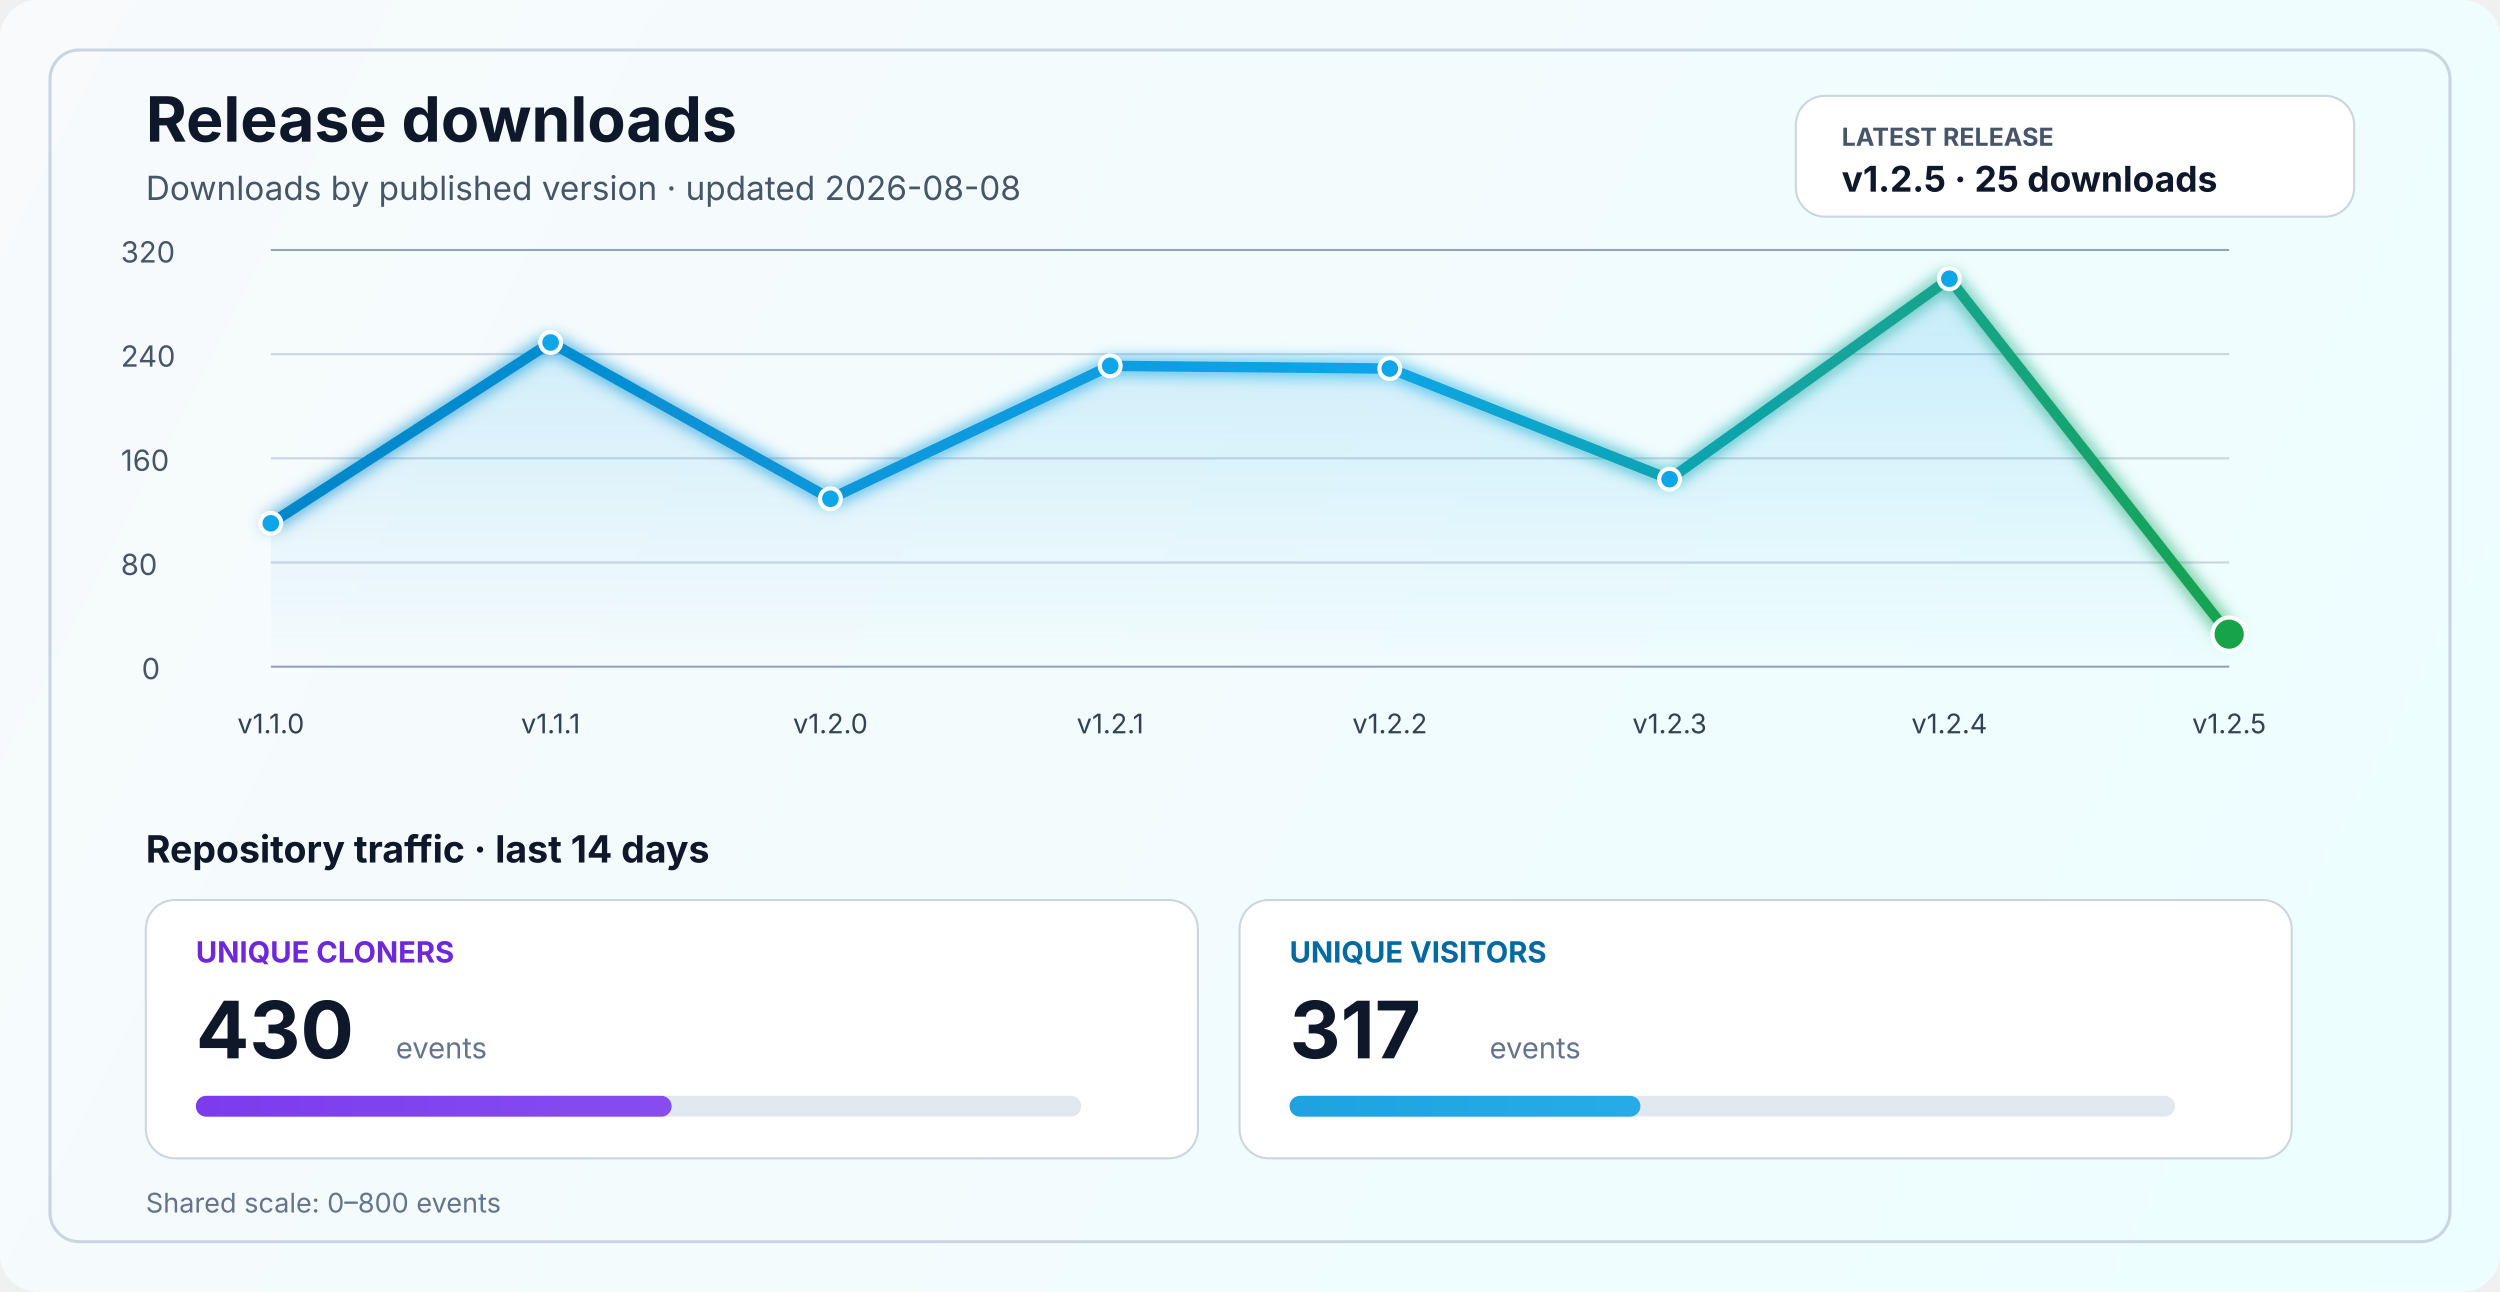
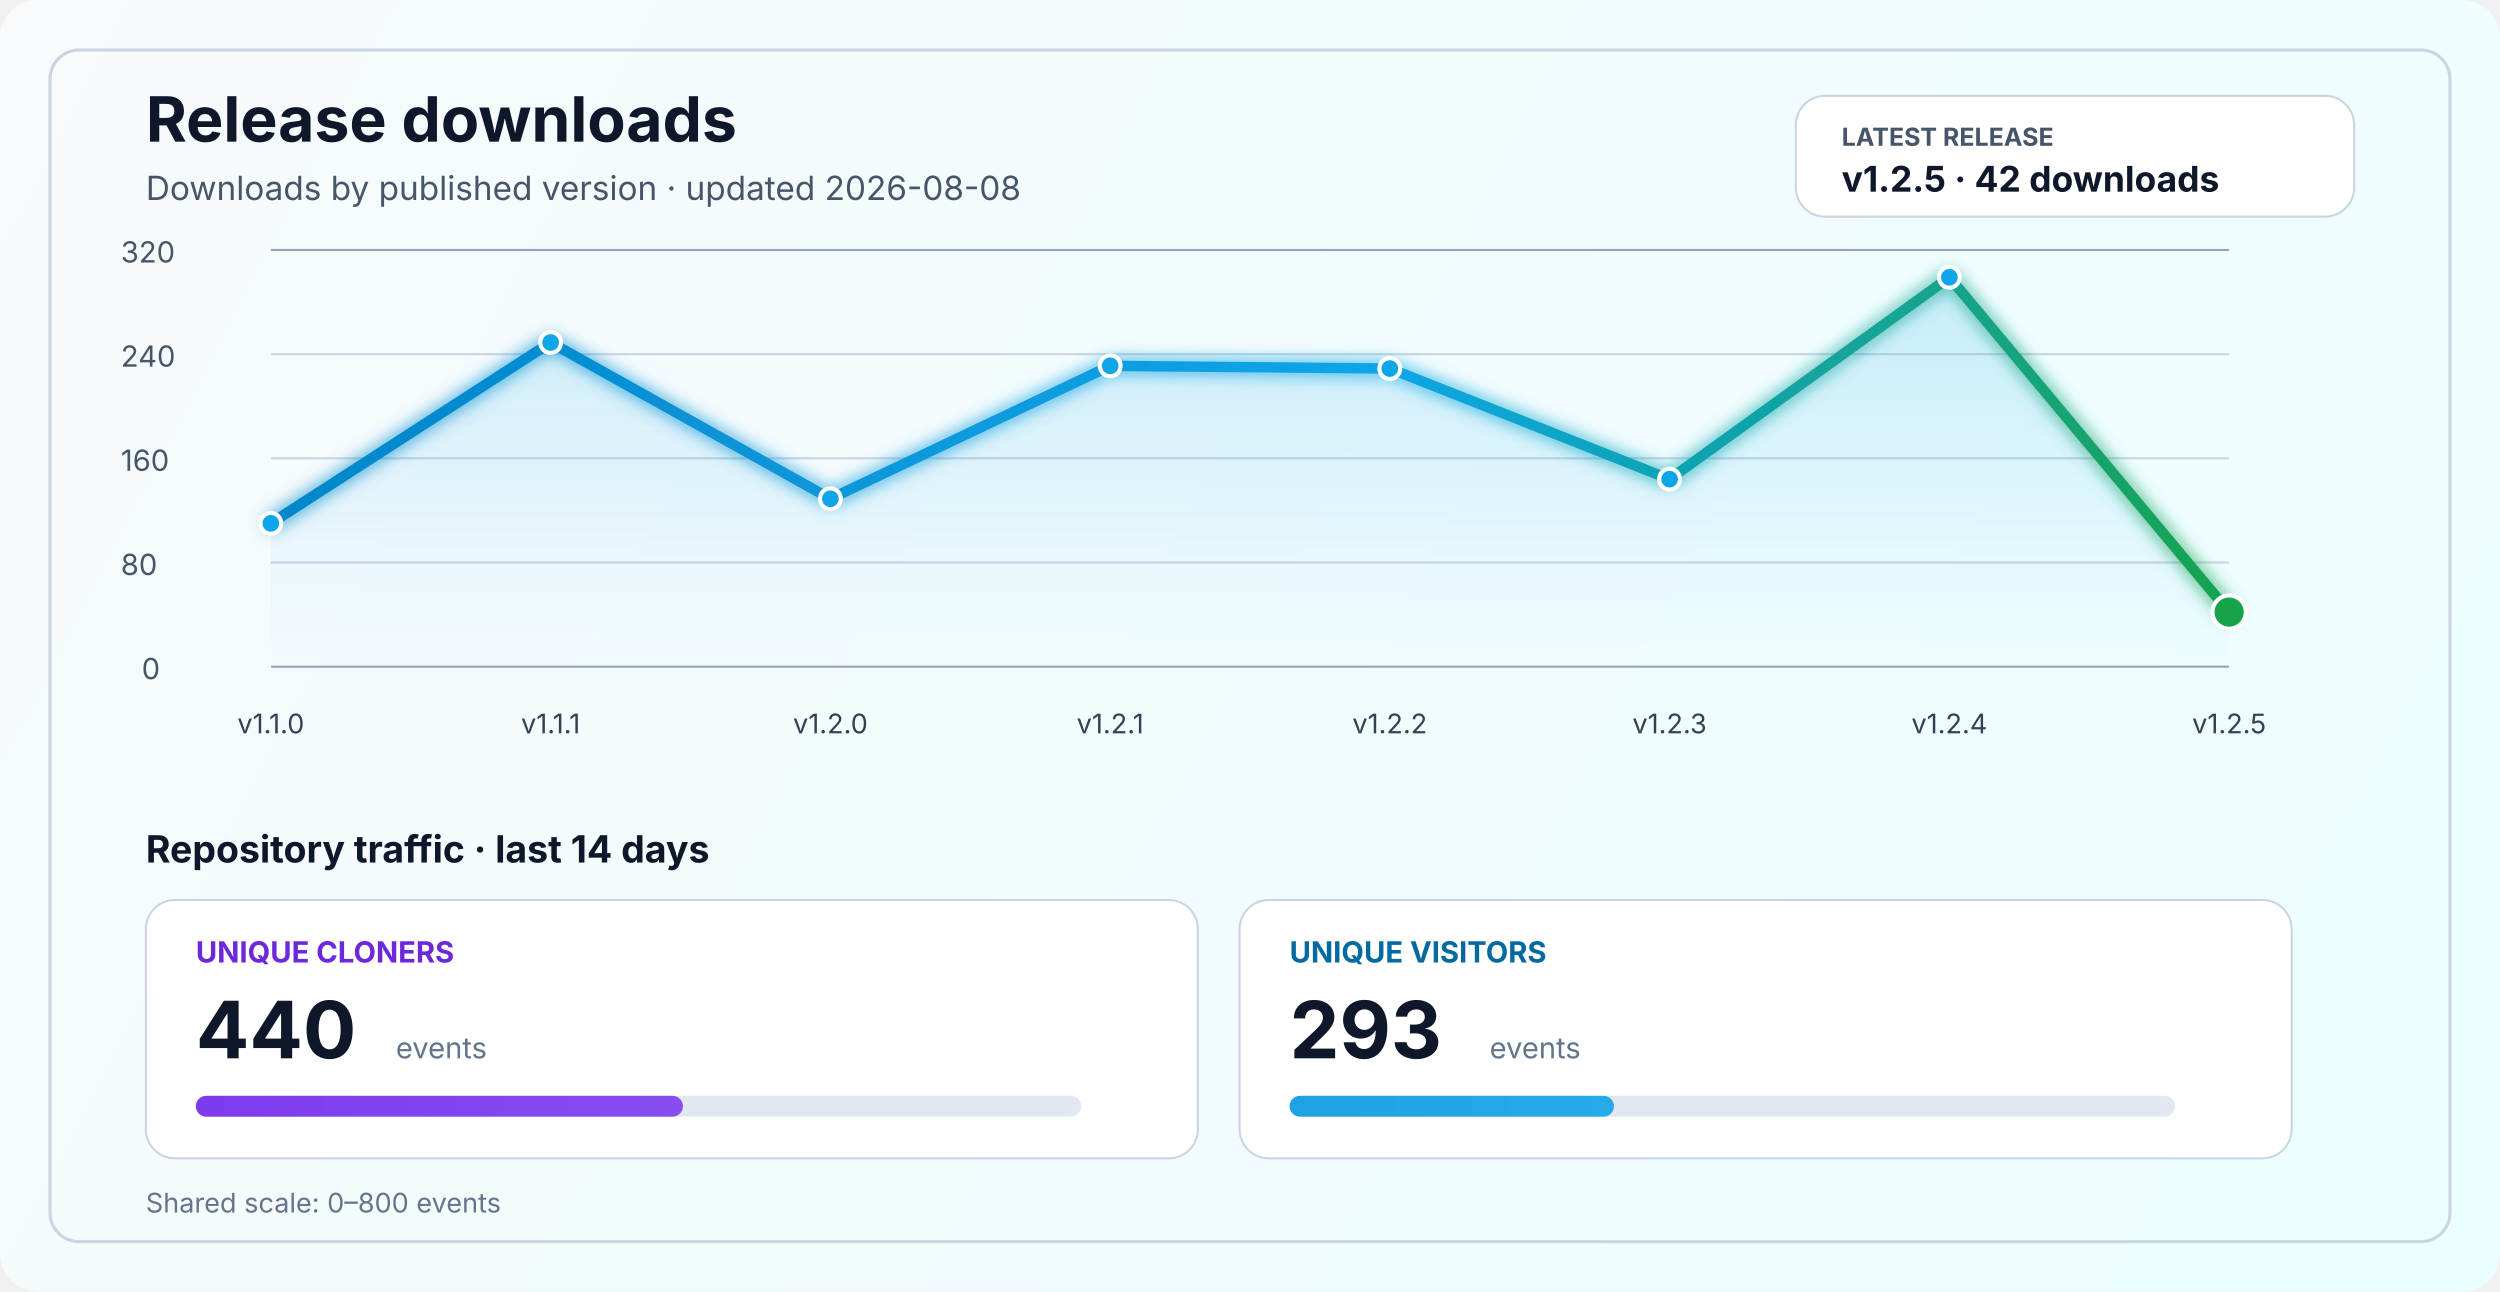
<svg xmlns="http://www.w3.org/2000/svg" width="1200" height="620" viewBox="0 0 1200 620" fill="none" role="img" aria-labelledby="title desc">
  <defs>
    <linearGradient id="bg" x1="0" y1="0" x2="1200" y2="620" gradientUnits="userSpaceOnUse">
      <stop stop-color="#F8FAFC" />
      <stop offset="1" stop-color="#ECFEFF" />
    </linearGradient>
    <linearGradient id="line" x1="130" y1="86" x2="1070" y2="340" gradientUnits="userSpaceOnUse">
      <stop stop-color="#0284C7" />
      <stop offset="0.55" stop-color="#0EA5E9" />
      <stop offset="1" stop-color="#16A34A" />
    </linearGradient>
    <linearGradient id="area" x1="0" y1="120" x2="0" y2="320" gradientUnits="userSpaceOnUse">
      <stop stop-color="#0EA5E9" stop-opacity="0.20" />
      <stop offset="1" stop-color="#0EA5E9" stop-opacity="0" />
    </linearGradient>
    <linearGradient id="cloneFill" x1="86" y1="450" x2="1110" y2="450" gradientUnits="userSpaceOnUse">
      <stop stop-color="#7C3AED" />
      <stop offset="1" stop-color="#A78BFA" />
    </linearGradient>
    <linearGradient id="viewFill" x1="86" y1="482" x2="1110" y2="482" gradientUnits="userSpaceOnUse">
      <stop stop-color="#0284C7" />
      <stop offset="1" stop-color="#38BDF8" />
    </linearGradient>
    <filter id="glow" x="-50%" y="-50%" width="200%" height="200%">
      <feGaussianBlur stdDeviation="4" result="blur" />
      <feMerge>
        <feMergeNode in="blur" />
        <feMergeNode in="SourceGraphic" />
      </feMerge>
    </filter>
  </defs>
  <rect width="1200" height="620" rx="18" fill="url(#bg)" />
  <rect x="24" y="24" width="1152" height="572" rx="14" stroke="#CBD5E1" stroke-width="1.5" />
  <text x="70" y="68" fill="#0F172A" font-size="30" font-family="SF Pro Display, -apple-system, BlinkMacSystemFont, Segoe UI, sans-serif" font-weight="700">Release downloads</text>
  <text x="70" y="96" fill="#475569" font-size="16" font-family="SF Pro Text, -apple-system, BlinkMacSystemFont, Segoe UI, sans-serif">Downloads by published version · updated 2026-08-08</text>
  <rect x="862" y="46" width="268" height="58" rx="14" fill="#FFFFFF" stroke="#CBD5E1" stroke-width="1" />
  <text x="884" y="70" fill="#475569" font-size="12" font-family="SF Pro Text, -apple-system, BlinkMacSystemFont, Segoe UI, sans-serif" font-weight="700">LATEST RELEASE</text>
-   <text x="884" y="92" fill="#0F172A" font-size="17" font-family="SF Pro Text, -apple-system, BlinkMacSystemFont, Segoe UI, sans-serif" font-weight="700">v1.2.5 · 25 downloads</text>
+   <text x="884" y="92" fill="#0F172A" font-size="17" font-family="SF Pro Text, -apple-system, BlinkMacSystemFont, Segoe UI, sans-serif" font-weight="700">v1.2.5 · 42 downloads</text>
  <line x1="130" y1="320.0" x2="1070" y2="320.0" stroke="#94A3B8" stroke-width="1" />
  <line x1="130" y1="270.0" x2="1070" y2="270.0" stroke="#CBD5E1" stroke-width="1" />
  <line x1="130" y1="220.0" x2="1070" y2="220.0" stroke="#CBD5E1" stroke-width="1" />
  <line x1="130" y1="170.0" x2="1070" y2="170.0" stroke="#CBD5E1" stroke-width="1" />
  <line x1="130" y1="120.0" x2="1070" y2="120.0" stroke="#94A3B8" stroke-width="1" />
  <text x="68" y="326.0" fill="#475569" font-size="14" font-family="SF Pro Text, -apple-system, BlinkMacSystemFont, Segoe UI, sans-serif">0</text>
  <text x="58" y="276.0" fill="#475569" font-size="14" font-family="SF Pro Text, -apple-system, BlinkMacSystemFont, Segoe UI, sans-serif">80</text>
  <text x="58" y="226.0" fill="#475569" font-size="14" font-family="SF Pro Text, -apple-system, BlinkMacSystemFont, Segoe UI, sans-serif">160</text>
  <text x="58" y="176.0" fill="#475569" font-size="14" font-family="SF Pro Text, -apple-system, BlinkMacSystemFont, Segoe UI, sans-serif">240</text>
  <text x="58" y="126.0" fill="#475569" font-size="14" font-family="SF Pro Text, -apple-system, BlinkMacSystemFont, Segoe UI, sans-serif">320</text>
-   <path d="M 130.0 251.2 L 264.3 164.4 L 398.6 239.4 L 532.9 175.6 L 667.1 176.9 L 801.4 230.0 L 935.7 133.8 L 1070.0 304.4 L 1070 320 L 130 320 Z" fill="url(#area)" />
-   <polyline points="130.0,251.2 264.3,164.4 398.6,239.4 532.9,175.6 667.1,176.9 801.4,230.0 935.7,133.8 1070.0,304.4" fill="none" stroke="url(#line)" stroke-width="5" stroke-linecap="round" stroke-linejoin="round" filter="url(#glow)" />
+   <path d="M 130.0 251.2 L 264.3 164.4 L 398.6 239.4 L 532.9 175.6 L 667.1 176.9 L 801.4 230.0 L 935.7 133.1 L 1070.0 293.8 L 1070 320 L 130 320 Z" fill="url(#area)" />
+   <polyline points="130.0,251.2 264.3,164.4 398.6,239.4 532.9,175.6 667.1,176.9 801.4,230.0 935.7,133.1 1070.0,293.8" fill="none" stroke="url(#line)" stroke-width="5" stroke-linecap="round" stroke-linejoin="round" filter="url(#glow)" />
  <circle cx="130.0" cy="251.2" r="5" fill="#0EA5E9" stroke="#FFFFFF" stroke-width="2" />
  <circle cx="264.3" cy="164.4" r="5" fill="#0EA5E9" stroke="#FFFFFF" stroke-width="2" />
  <circle cx="398.6" cy="239.4" r="5" fill="#0EA5E9" stroke="#FFFFFF" stroke-width="2" />
  <circle cx="532.9" cy="175.6" r="5" fill="#0EA5E9" stroke="#FFFFFF" stroke-width="2" />
  <circle cx="667.1" cy="176.9" r="5" fill="#0EA5E9" stroke="#FFFFFF" stroke-width="2" />
  <circle cx="801.4" cy="230.0" r="5" fill="#0EA5E9" stroke="#FFFFFF" stroke-width="2" />
-   <circle cx="935.7" cy="133.8" r="5" fill="#0EA5E9" stroke="#FFFFFF" stroke-width="2" />
-   <circle cx="1070.0" cy="304.4" r="8" fill="#16A34A" stroke="#FFFFFF" stroke-width="2" />
+   <circle cx="935.7" cy="133.1" r="5" fill="#0EA5E9" stroke="#FFFFFF" stroke-width="2" />
+   <circle cx="1070.0" cy="293.8" r="8" fill="#16A34A" stroke="#FFFFFF" stroke-width="2" />
  <text x="130.0" y="352" text-anchor="middle" fill="#334155" font-size="13" font-family="SF Pro Text, -apple-system, BlinkMacSystemFont, Segoe UI, sans-serif">v1.1.0</text>
  <text x="264.3" y="352" text-anchor="middle" fill="#334155" font-size="13" font-family="SF Pro Text, -apple-system, BlinkMacSystemFont, Segoe UI, sans-serif">v1.1.1</text>
  <text x="398.6" y="352" text-anchor="middle" fill="#334155" font-size="13" font-family="SF Pro Text, -apple-system, BlinkMacSystemFont, Segoe UI, sans-serif">v1.2.0</text>
  <text x="532.9" y="352" text-anchor="middle" fill="#334155" font-size="13" font-family="SF Pro Text, -apple-system, BlinkMacSystemFont, Segoe UI, sans-serif">v1.2.1</text>
  <text x="667.1" y="352" text-anchor="middle" fill="#334155" font-size="13" font-family="SF Pro Text, -apple-system, BlinkMacSystemFont, Segoe UI, sans-serif">v1.2.2</text>
  <text x="801.4" y="352" text-anchor="middle" fill="#334155" font-size="13" font-family="SF Pro Text, -apple-system, BlinkMacSystemFont, Segoe UI, sans-serif">v1.2.3</text>
  <text x="935.7" y="352" text-anchor="middle" fill="#334155" font-size="13" font-family="SF Pro Text, -apple-system, BlinkMacSystemFont, Segoe UI, sans-serif">v1.2.4</text>
  <text x="1070.0" y="352" text-anchor="middle" fill="#334155" font-size="13" font-family="SF Pro Text, -apple-system, BlinkMacSystemFont, Segoe UI, sans-serif">v1.2.5</text>
  <text x="70" y="414" fill="#0F172A" font-size="18" font-family="SF Pro Text, -apple-system, BlinkMacSystemFont, Segoe UI, sans-serif" font-weight="700">Repository traffic · last 14 days</text>
  <rect x="70" y="432" width="505" height="124" rx="14" fill="#FFFFFF" stroke="#CBD5E1" stroke-width="1" />
  <text x="94" y="462" fill="#6D28D9" font-size="14" font-family="SF Pro Text, -apple-system, BlinkMacSystemFont, Segoe UI, sans-serif" font-weight="700">UNIQUE CLONERS</text>
-   <text x="94" y="508" fill="#0F172A" font-size="38" font-family="SF Pro Display, -apple-system, BlinkMacSystemFont, Segoe UI, sans-serif" font-weight="700">430</text>
+   <text x="94" y="508" fill="#0F172A" font-size="38" font-family="SF Pro Display, -apple-system, BlinkMacSystemFont, Segoe UI, sans-serif" font-weight="700">440</text>
  <text x="190" y="508" fill="#64748B" font-size="14" font-family="SF Pro Text, -apple-system, BlinkMacSystemFont, Segoe UI, sans-serif">events</text>
  <rect x="94" y="526" width="425" height="10" rx="5" fill="#E2E8F0" />
-   <rect x="94" y="526" width="228.4" height="10" rx="5" fill="url(#cloneFill)" />
+   <rect x="94" y="526" width="233.8" height="10" rx="5" fill="url(#cloneFill)" />
  <rect x="595" y="432" width="505" height="124" rx="14" fill="#FFFFFF" stroke="#CBD5E1" stroke-width="1" />
  <text x="619" y="462" fill="#0369A1" font-size="14" font-family="SF Pro Text, -apple-system, BlinkMacSystemFont, Segoe UI, sans-serif" font-weight="700">UNIQUE VISITORS</text>
-   <text x="619" y="508" fill="#0F172A" font-size="38" font-family="SF Pro Display, -apple-system, BlinkMacSystemFont, Segoe UI, sans-serif" font-weight="700">317</text>
+   <text x="619" y="508" fill="#0F172A" font-size="38" font-family="SF Pro Display, -apple-system, BlinkMacSystemFont, Segoe UI, sans-serif" font-weight="700">293</text>
  <text x="715" y="508" fill="#64748B" font-size="14" font-family="SF Pro Text, -apple-system, BlinkMacSystemFont, Segoe UI, sans-serif">events</text>
  <rect x="619" y="526" width="425" height="10" rx="5" fill="#E2E8F0" />
-   <rect x="619" y="526" width="168.4" height="10" rx="5" fill="url(#viewFill)" />
+   <rect x="619" y="526" width="155.7" height="10" rx="5" fill="url(#viewFill)" />
  <text x="70" y="582" fill="#64748B" font-size="13" font-family="SF Pro Text, -apple-system, BlinkMacSystemFont, Segoe UI, sans-serif">Shared scale: 0–800 events</text>
</svg>
